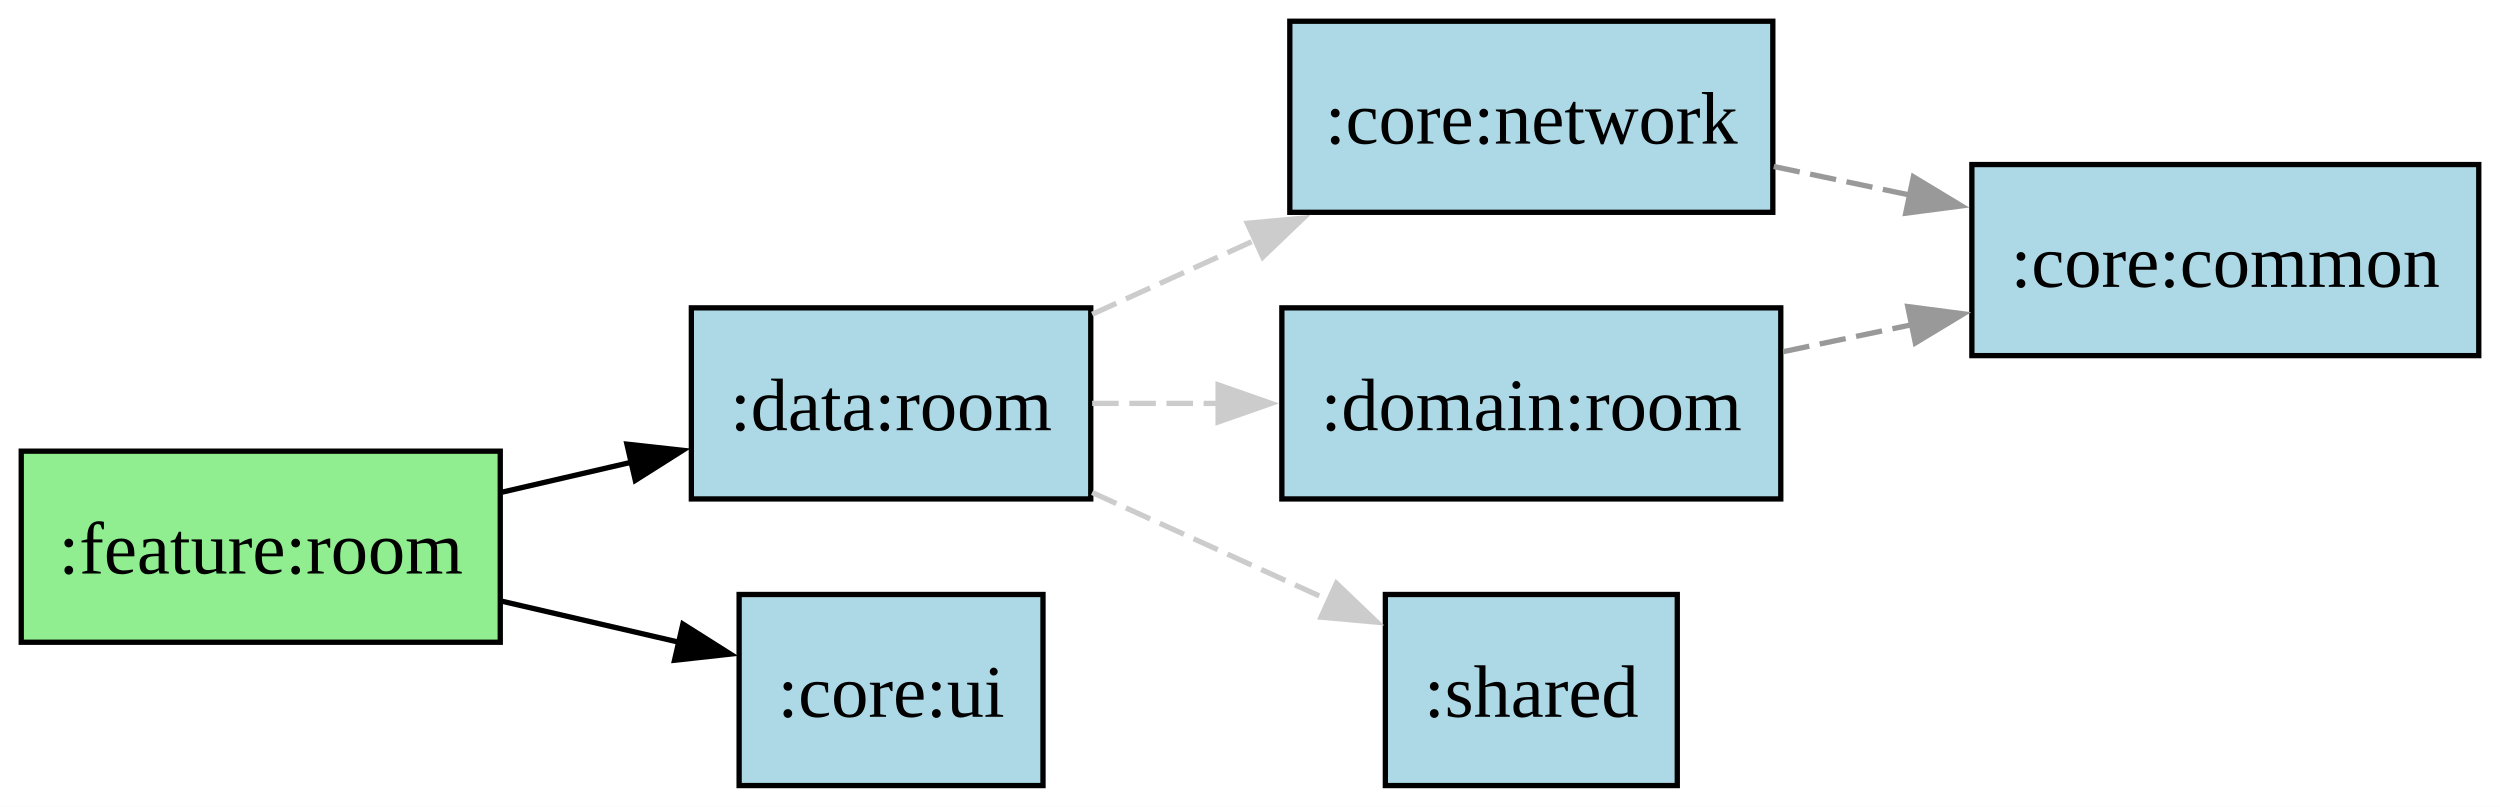
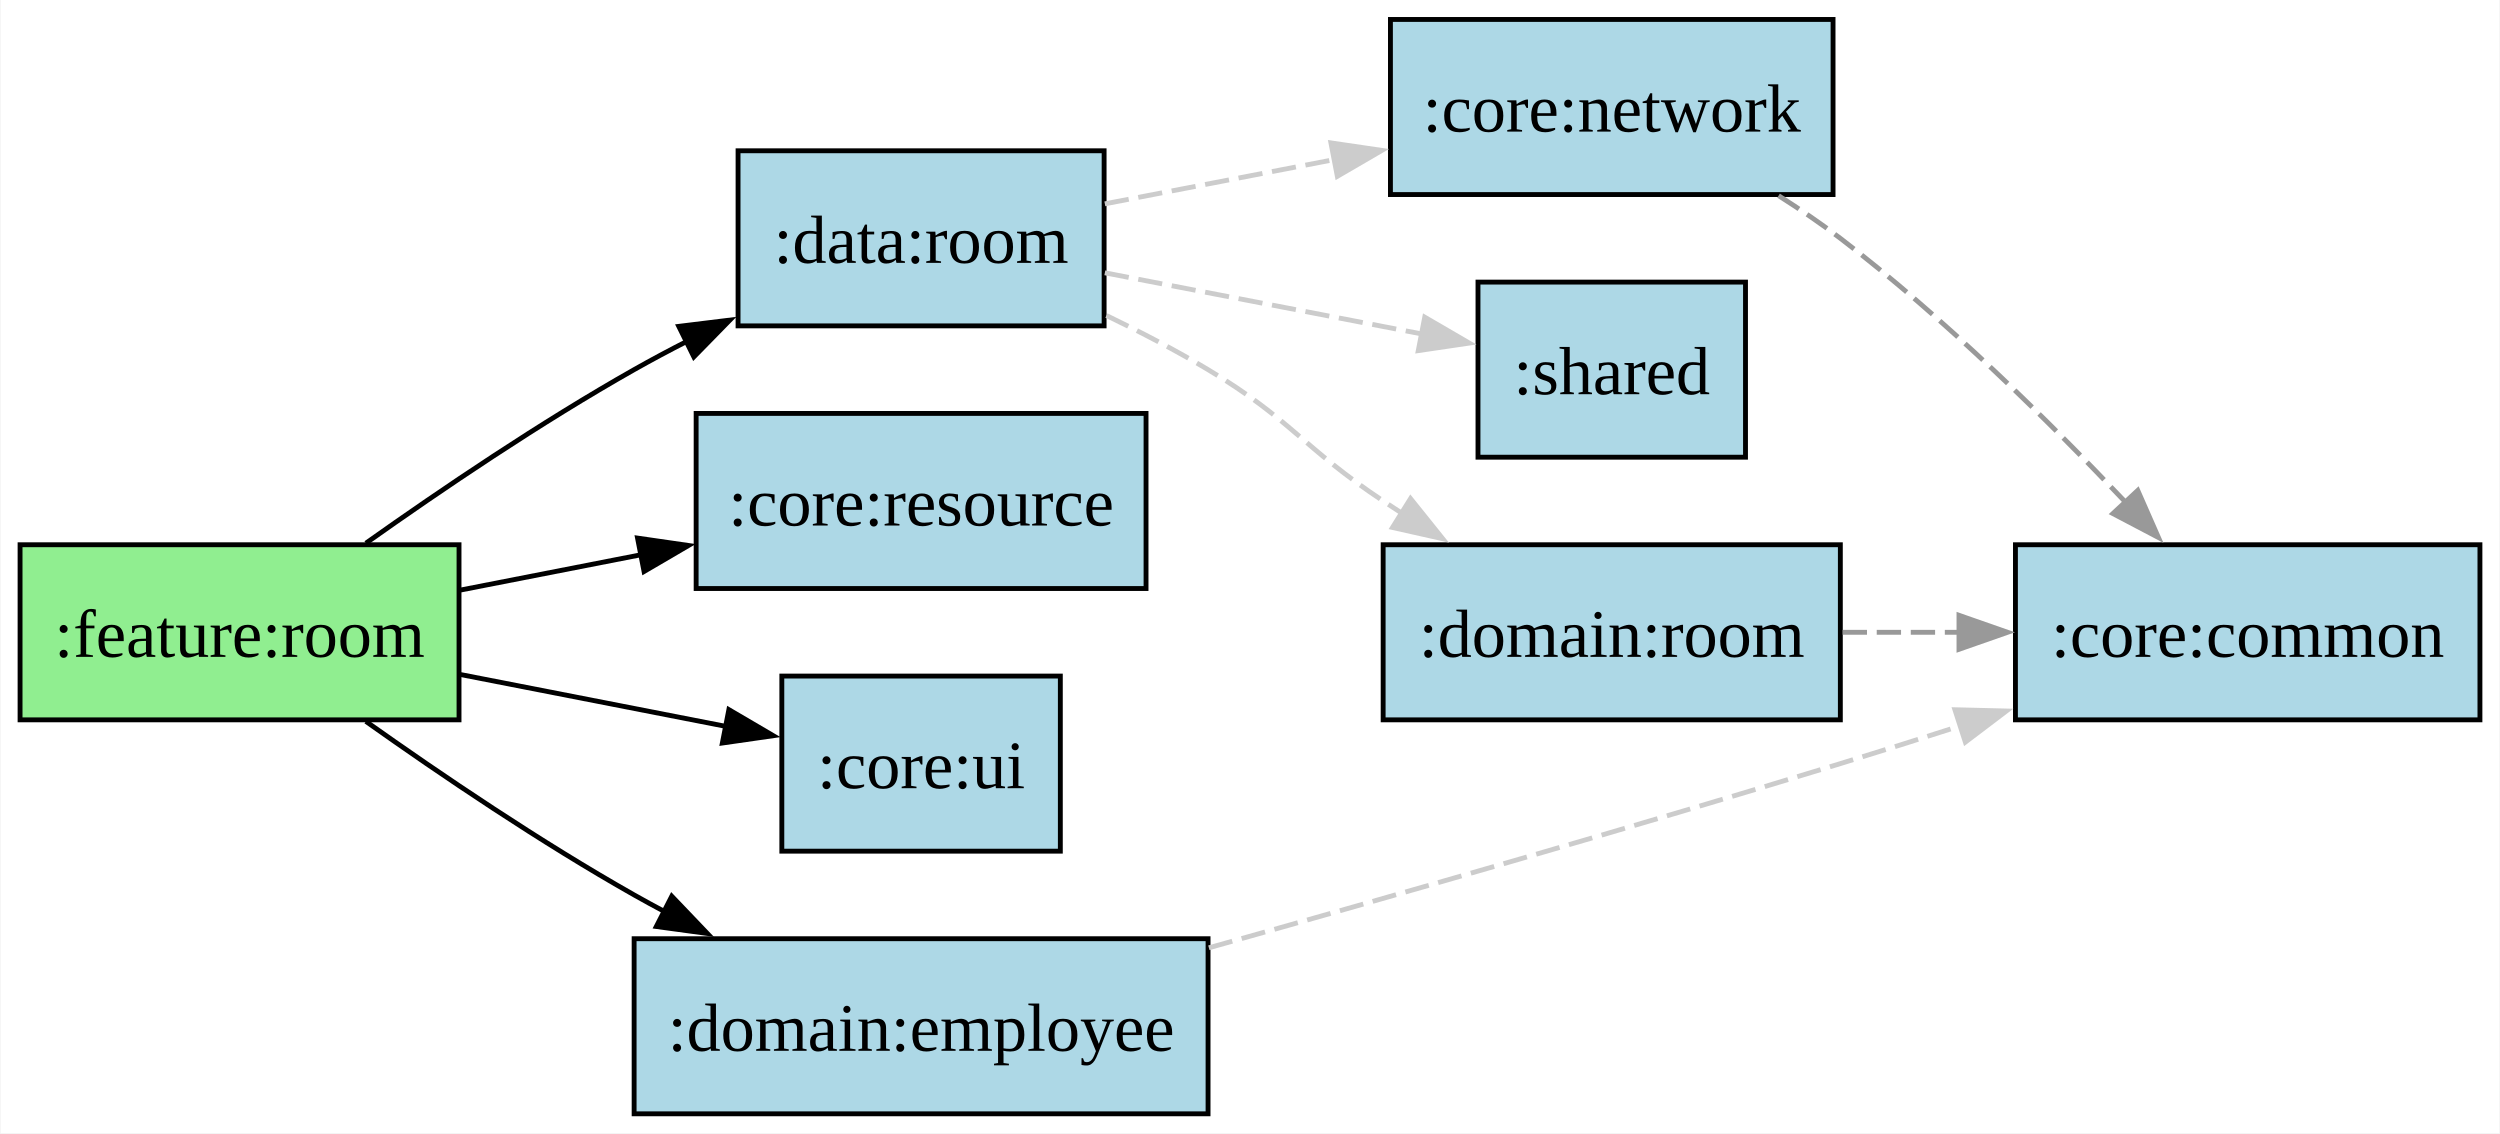
- <svg xmlns="http://www.w3.org/2000/svg" width="628" height="152pt" viewBox="0 0 471 152">
+ <svg xmlns="http://www.w3.org/2000/svg" width="514pt" height="233pt" viewBox="0 0 513.75 233">
  <g class="graph">
-     <path fill="#fff" d="M0 152V0h471v152z" />
+     <path fill="#fff" d="M0 233V0h513.75v233z" />
    <g class="node">
-       <path fill="#90ee90" stroke="#000" d="M94.25 85H4v36h90.25z" />
-       <text x="45.12" y="-39.95" font-family="Times New Roman,serif" font-size="14" text-anchor="middle" transform="translate(4 148)">:feature:room</text>
+       <path fill="#90ee90" stroke="#000" d="M94.25 112H4v36h90.25z" />
+       <text x="45.12" y="-93.95" font-family="Times New Roman,serif" font-size="14" text-anchor="middle" transform="translate(4 229)">:feature:room</text>
    </g>
    <g class="node">
-       <path fill="#add8e6" stroke="#000" d="M205.5 58h-75.25v36h75.25z" />
-       <text x="163.88" y="-66.95" font-family="Times New Roman,serif" font-size="14" text-anchor="middle" transform="translate(4 148)">:data:room</text>
+       <path fill="#add8e6" stroke="#000" d="M226.88 31h-75.26v36h75.26z" />
+       <text x="185.25" y="-174.95" font-family="Times New Roman,serif" font-size="14" text-anchor="middle" transform="translate(4 229)">:data:room</text>
    </g>
    <g stroke="#000" class="edge">
-       <path fill="none" d="M94.6 92.72c7.97-1.85 16.31-3.78 24.37-5.64" />
-       <path d="m118.11 83.68 10.53 1.16-8.95 5.66z" />
+       <path fill="none" d="M75.1 111.68C90.59 100.7 111.12 86.81 130.25 76c3.54-2 7.26-3.99 11.03-5.91" />
+       <path d="m139.43 67.1 10.51-1.29-7.41 7.57z" />
    </g>
    <g class="node">
-       <path fill="#add8e6" stroke="#000" d="M196.5 112h-57.25v36h57.25z" />
-       <text x="163.88" y="-12.95" font-family="Times New Roman,serif" font-size="14" text-anchor="middle" transform="translate(4 148)">:core:ui</text>
+       <path fill="#add8e6" stroke="#000" d="M235.5 85H143v36h92.5z" />
+       <text x="185.25" y="-120.95" font-family="Times New Roman,serif" font-size="14" text-anchor="middle" transform="translate(4 229)">:core:resource</text>
    </g>
    <g stroke="#000" class="edge">
-       <path fill="none" d="M94.6 113.28c10.98 2.54 22.65 5.24 33.34 7.72" />
-       <path d="m128.65 117.57 8.96 5.66-10.53 1.16z" />
+       <path fill="none" d="M94.59 121.31c11.83-2.31 24.78-4.84 37.16-7.27" />
+       <path d="m130.95 110.63 10.49 1.52-9.15 5.35z" />
    </g>
    <g class="node">
-       <path fill="#add8e6" stroke="#000" d="M334 4h-91v36h91z" />
-       <text x="284.5" y="-120.95" font-family="Times New Roman,serif" font-size="14" text-anchor="middle" transform="translate(4 148)">:core:network</text>
+       <path fill="#add8e6" stroke="#000" d="M217.88 139h-57.26v36h57.26z" />
+       <text x="185.25" y="-66.95" font-family="Times New Roman,serif" font-size="14" text-anchor="middle" transform="translate(4 229)">:core:ui</text>
+     </g>
+     <g stroke="#000" class="edge">
+       <path fill="none" d="M94.59 138.69c17.56 3.43 37.55 7.34 54.55 10.66" />
+       <path d="m149.73 145.9 9.14 5.36-10.48 1.51z" />
    </g>
    <g class="node">
-       <path fill="#add8e6" stroke="#000" d="M467 31h-95.5v36H467z" />
-       <text x="415.25" y="-93.95" font-family="Times New Roman,serif" font-size="14" text-anchor="middle" transform="translate(4 148)">:core:common</text>
+       <path fill="#add8e6" stroke="#000" d="M248.25 193h-118v36h118z" />
+       <text x="185.25" y="-12.95" font-family="Times New Roman,serif" font-size="14" text-anchor="middle" transform="translate(4 229)">:domain:employee</text>
+     </g>
+     <g stroke="#000" class="edge">
+       <path fill="none" d="M75.1 148.32c15.49 10.98 36.02 24.87 55.15 35.68 2.04 1.15 4.14 2.3 6.27 3.43" />
+       <path d="m137.99 184.26 7.32 7.66-10.5-1.43z" />
+     </g>
+     <g class="node">
+       <path fill="#add8e6" stroke="#000" d="M376.75 4h-91v36h91z" />
+       <text x="327.25" y="-201.95" font-family="Times New Roman,serif" font-size="14" text-anchor="middle" transform="translate(4 229)">:core:network</text>
+     </g>
+     <g stroke="#ccc" class="edge">
+       <path fill="none" stroke-dasharray="5,2" d="M227.03 41.91c14.55-2.81 31.59-6.1 47.58-9.18" />
+       <path fill="#ccc" d="m273.51 29.38 10.48 1.54-9.16 5.33z" />
+     </g>
+     <g class="node">
+       <path fill="#add8e6" stroke="#000" d="M358.75 58h-55v36h55z" />
+       <text x="327.25" y="-147.95" font-family="Times New Roman,serif" font-size="14" text-anchor="middle" transform="translate(4 229)">:shared</text>
+     </g>
+     <g stroke="#ccc" class="edge">
+       <path fill="none" stroke-dasharray="5,2" d="M227.03 56.09c20.14 3.89 45.06 8.69 65.36 12.61" />
+       <path fill="#ccc" d="m292.8 65.21 9.16 5.33-10.49 1.55z" />
+     </g>
+     <g class="node">
+       <path fill="#add8e6" stroke="#000" d="M378.25 112h-94v36h94z" />
+       <text x="327.25" y="-93.95" font-family="Times New Roman,serif" font-size="14" text-anchor="middle" transform="translate(4 229)">:domain:room</text>
+     </g>
+     <g stroke="#ccc" class="edge">
+       <path fill="none" stroke-dasharray="5,2" d="M227.36 64.87c7.07 3.42 14.32 7.19 20.89 11.13 17.16 10.28 19.35 15.92 36 27 1.35.9 2.73 1.8 4.13 2.7" />
+       <path fill="#ccc" d="m289.88 102.51 6.63 8.26-10.34-2.32z" />
+     </g>
+     <g class="node">
+       <path fill="#add8e6" stroke="#000" d="M509.75 112h-95.5v36h95.5z" />
+       <text x="458" y="-93.95" font-family="Times New Roman,serif" font-size="14" text-anchor="middle" transform="translate(4 229)">:core:common</text>
    </g>
    <g stroke="#999" class="edge">
-       <path fill="none" stroke-dasharray="5,2" d="M334.17 31.37c8.28 1.73 17.04 3.57 25.66 5.38" />
-       <path fill="#999" d="m360.48 33.31 9.07 5.48-10.51 1.37z" />
+       <path fill="none" stroke-dasharray="5,2" d="M365.55 40.23c4.38 2.78 8.73 5.73 12.7 8.77 21.35 16.32 42.97 37.69 58.76 54.38" />
+       <path fill="#999" d="m439.4 100.82 4.26 9.7-9.38-4.93z" />
+     </g>
+     <g stroke="#999" class="edge">
+       <path fill="none" stroke-dasharray="5,2" d="M378.73 130h24.14" />
+       <path fill="#999" d="m402.64 126.5 10 3.5-10 3.5z" />
    </g>
    <g stroke="#ccc" class="edge">
-       <path fill="none" stroke-dasharray="5,2" d="M205.76 59.21c9.79-4.46 20.54-9.35 30.94-14.08" />
-       <path fill="#ccc" d="m235 42.06 10.55-.96-7.65 7.33z" />
-     </g>
-     <g class="node">
-       <path fill="#add8e6" stroke="#000" d="M335.5 58h-94v36h94z" />
-       <text x="284.5" y="-66.95" font-family="Times New Roman,serif" font-size="14" text-anchor="middle" transform="translate(4 148)">:domain:room</text>
-     </g>
-     <g stroke="#ccc" class="edge">
-       <path fill="none" stroke-dasharray="5,2" d="M205.76 76h23.85" />
-       <path fill="#ccc" d="m229.49 72.5 10 3.5-10 3.5z" />
-     </g>
-     <g class="node">
-       <path fill="#add8e6" stroke="#000" d="M316 112h-55v36h55z" />
-       <text x="284.5" y="-12.95" font-family="Times New Roman,serif" font-size="14" text-anchor="middle" transform="translate(4 148)">:shared</text>
-     </g>
-     <g stroke="#ccc" class="edge">
-       <path fill="none" stroke-dasharray="5,2" d="M205.76 92.79c14.2 6.46 30.41 13.84 44.63 20.32" />
-       <path fill="#ccc" d="m251.78 109.9 7.65 7.32-10.55-.95z" />
-     </g>
-     <g stroke="#999" class="edge">
-       <path fill="none" stroke-dasharray="5,2" d="M335.98 66.25c7.92-1.66 16.24-3.4 24.42-5.12" />
-       <path fill="#999" d="m359.42 57.76 10.5 1.37-9.07 5.48z" />
+       <path fill="none" stroke-dasharray="5,2" d="M248.42 194.87c37.22-10.46 86.49-24.58 129.83-37.87 8.04-2.46 16.49-5.13 24.79-7.8" />
+       <path fill="#ccc" d="m401.8 145.92 10.59.26-8.44 6.4z" />
    </g>
  </g>
</svg>
